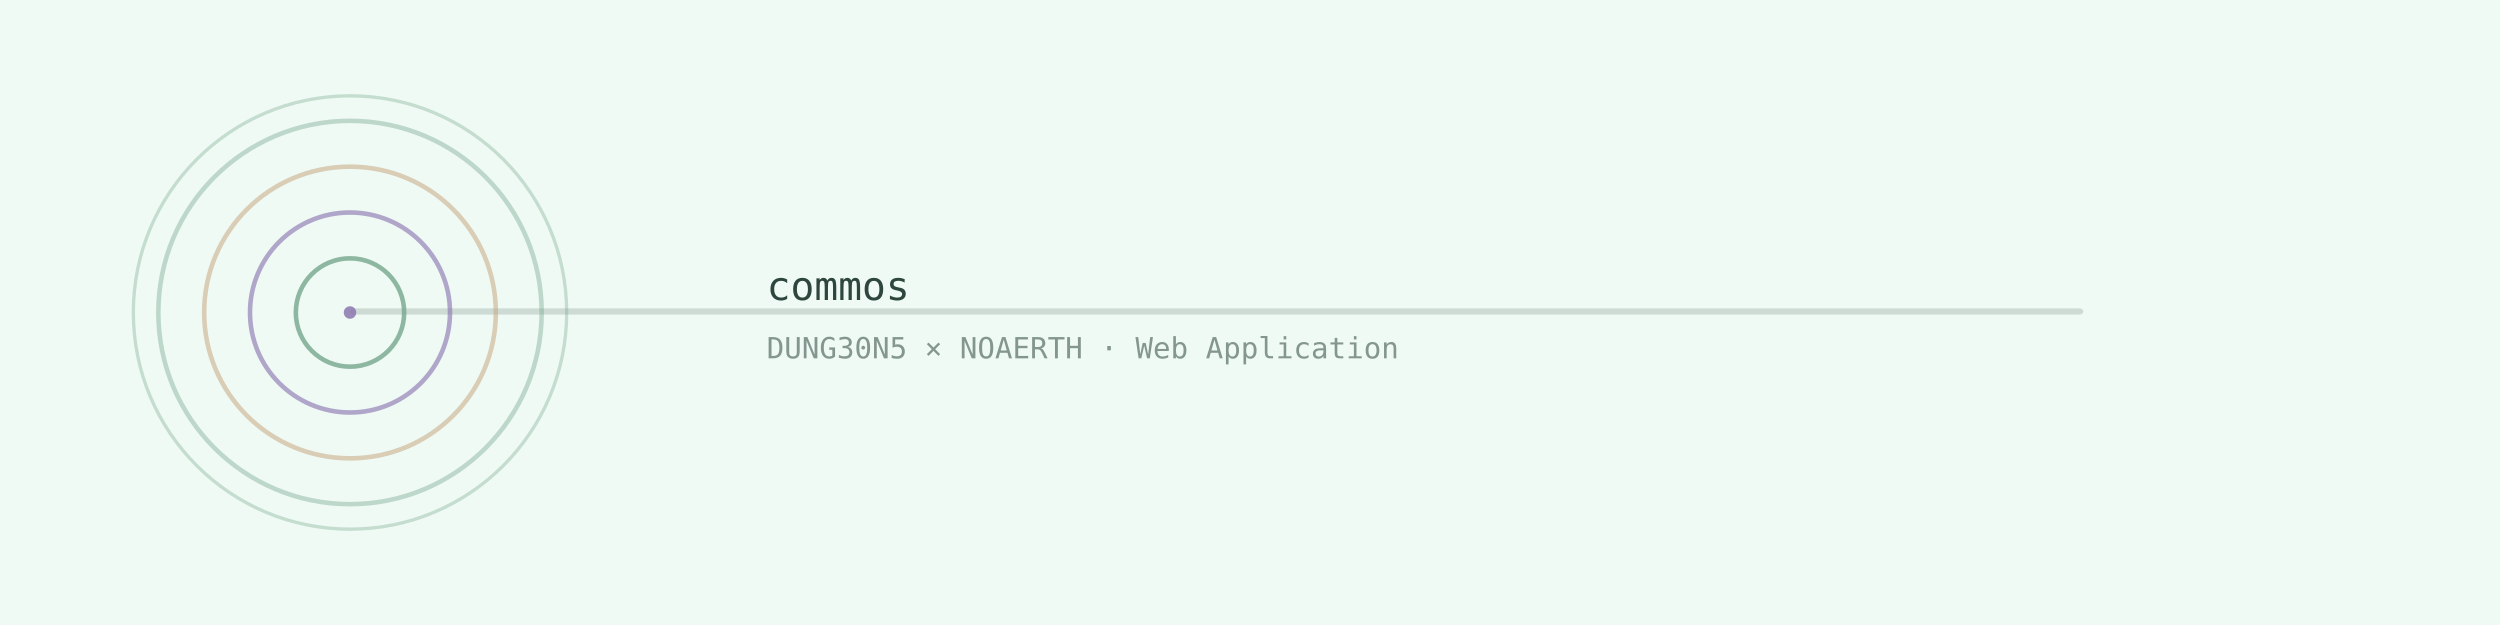
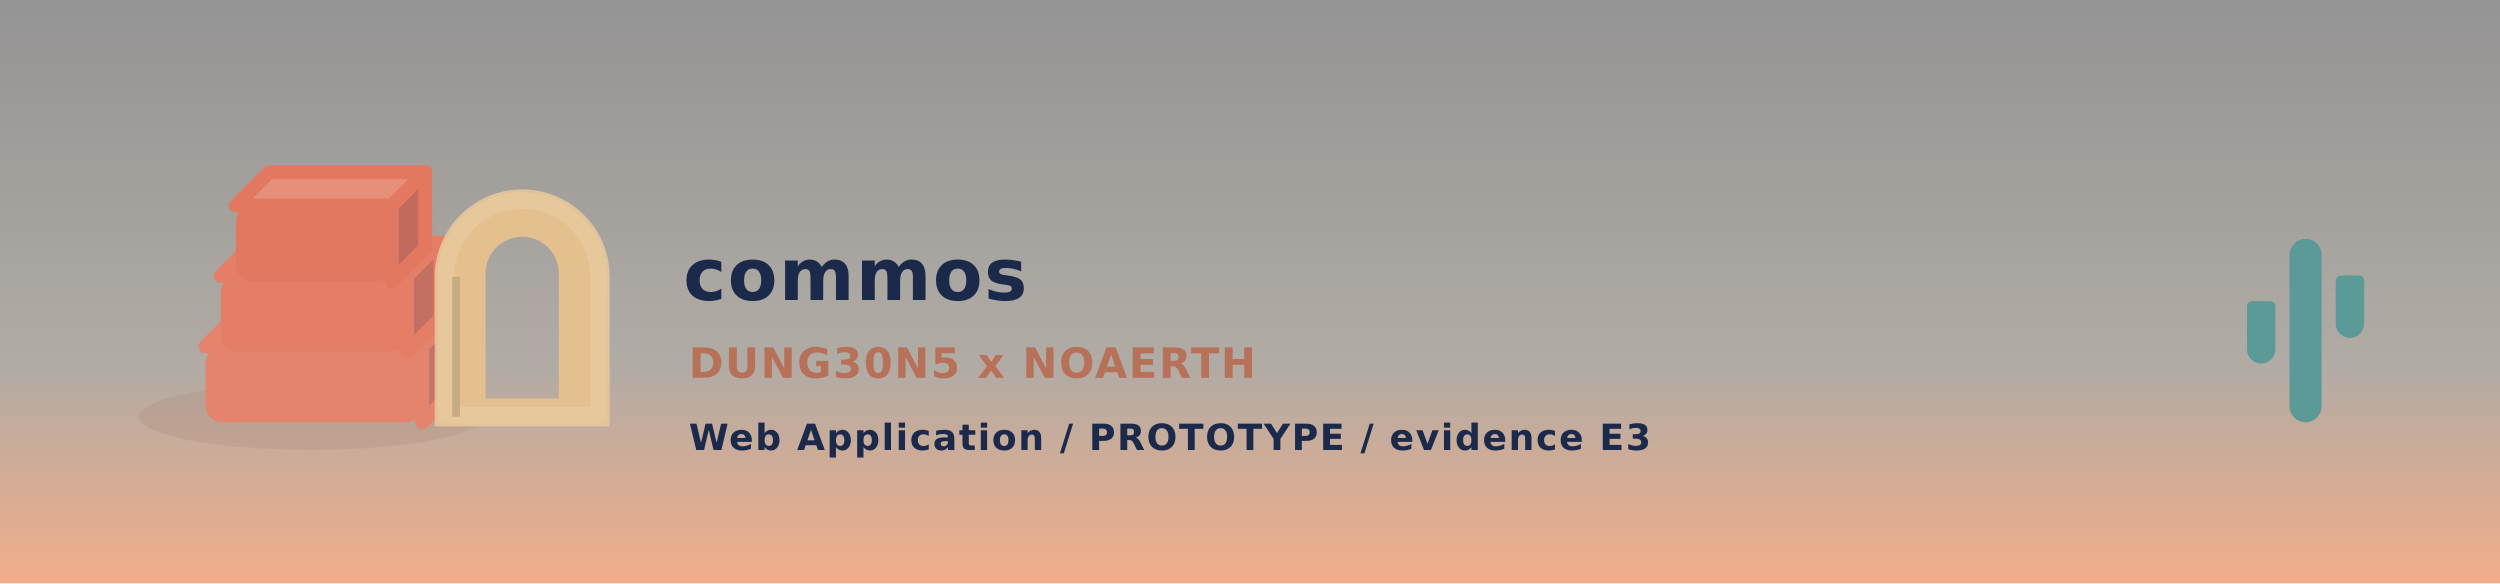
- <svg xmlns="http://www.w3.org/2000/svg" viewBox="0 0 1200 300" width="1200" height="300" role="img" aria-label="commos identity object">
-   <rect width="1200" height="300" fill="#effaf5" />
-   <defs>
-     <linearGradient id="gft" x1="0" y1="0" x2="1" y2="1">
-       <stop offset="0%" stop-color="#74a68b" />
-       <stop offset="100%" stop-color="#907eb3" />
-     </linearGradient>
-   </defs>
-   <rect x="168.00" y="148.00" width="832.00" height="3.00" rx="2.00" fill="rgba(26,52,43,0.160)" opacity="1.00" />
-   <circle cx="168.00" cy="150.00" r="26.00" fill="none" stroke="rgba(116,166,139,0.800)" stroke-width="2.20" opacity="1.00" />
-   <circle cx="168.00" cy="150.00" r="48.00" fill="none" stroke="rgba(144,126,179,0.670)" stroke-width="2.20" opacity="1.00" />
-   <circle cx="168.00" cy="150.00" r="70.00" fill="none" stroke="rgba(199,167,129,0.540)" stroke-width="2.20" opacity="1.00" />
-   <circle cx="168.00" cy="150.00" r="92.00" fill="none" stroke="rgba(116,166,139,0.410)" stroke-width="2.20" opacity="1.00" />
+ <svg xmlns="http://www.w3.org/2000/svg" width="900" height="210" viewBox="0 0 900 210" role="img" aria-label="commos - identity object">
+   <linearGradient id="skyf" x1="0" y1="0" x2="0" y2="1">
+     <stop offset="0" stop-color="#959494" />
+     <stop offset="0.62" stop-color="#b0aba4" />
+     <stop offset="1" stop-color="#f3ad8a" />
+   </linearGradient>
+   <rect width="900" height="210" fill="url(#skyf)" />
+   <rect x="0" y="352" width="900" height="-142" fill="#e9cda3" />
+   <rect x="0" y="352" width="900" height="3" fill="#ebd1a9" />
+   <ellipse cx="112" cy="150" rx="62" ry="12" fill="rgba(138,90,68,0.11)" />
  <g>
-     <circle cx="168.00" cy="150.00" r="104.00" fill="none" stroke="rgba(116,166,139,0.350)" stroke-width="1.60" opacity="1.00" />
-     <animate attributeName="opacity" values="0.25;1.0;0.25" dur="17.0s" begin="0s" repeatCount="indefinite" />
+     <path d="M74,124.67 L152,124.67 L164,112.67 L86,112.67 Z" fill="#e99a82" stroke="#e5846c" stroke-width="5" stroke-linejoin="round" />
+     <path d="M152,124.67 L164,112.67 L164,140 L152,152 Z" fill="#c37566" stroke="#e5846c" stroke-width="5" stroke-linejoin="round" />
+     <rect x="74" y="124.67" width="78" height="27.33" rx="6" fill="#e5846c" />
+     <path d="M79.46,99.33 L146.54,99.33 L158.54,87.33 L91.46,87.33 Z" fill="#e8957d" stroke="#e47e66" stroke-width="5" stroke-linejoin="round" />
+     <path d="M146.54,99.33 L158.54,87.33 L158.54,114.67 L146.54,126.67 Z" fill="#c27061" stroke="#e47e66" stroke-width="5" stroke-linejoin="round" />
+     <rect x="79.46" y="99.33" width="67.08" height="27.33" rx="6" fill="#e47e66" />
+     <path d="M84.92,74 L141.08,74 L153.08,62 L96.92,62 Z" fill="#e79079" stroke="#e37861" stroke-width="5" stroke-linejoin="round" />
+     <path d="M141.08,74 L153.08,62 L153.08,89.33 L141.08,101.33 Z" fill="#c16b5d" stroke="#e37861" stroke-width="5" stroke-linejoin="round" />
+     <rect x="84.92" y="74" width="56.16" height="27.33" rx="6" fill="#e37861" />
+     <animate attributeName="opacity" values="0.72;1;0.72" dur="6s" begin="0s" repeatCount="indefinite" />
  </g>
-   <circle cx="168" cy="150" r="3" fill="rgba(144,126,179,0.900)">
-     <animate attributeName="opacity" values="0.35;0.95;0.35" dur="17.0s" begin="0s" repeatCount="indefinite" />
-   </circle>
-   <text x="368" y="144" font-family="ui-monospace,Menlo,monospace" font-size="19" fill="rgba(26,52,43,0.900)">commos</text>
-   <text x="368" y="172" font-family="ui-monospace,Menlo,monospace" font-size="14" fill="rgba(26,52,43,0.500)">DUNG30N5 × NOAERTH · Web Application</text>
+   <path d="M160,150 L160,99.68 A28,28 0 0 1 216,99.68 L216,150 Z M172.32,146 L172.32,98.43 A15.68,15.68 0 0 1 203.68,98.43 L203.68,146 Z" fill="#e3c08d" fill-rule="evenodd" stroke="#e3c08d" stroke-width="5" stroke-linejoin="round" />
+   <path d="M160,150 L160,99.68 A28,28 0 0 1 216,99.68 L216,150 Z" fill="none" stroke="#e8c99d" stroke-width="7" stroke-linecap="round" opacity="0.85" />
+   <rect x="162.8" y="99.68" width="2.8" height="50.32" fill="#c7ab84" />
+   <text x="246" y="108" font-family="Verdana,DejaVu Sans,sans-serif" font-size="26" font-weight="700" letter-spacing="0.6" fill="#1b2a4a" text-anchor="start">commos</text>
+   <text x="248" y="136" font-family="Verdana,DejaVu Sans,sans-serif" font-size="15" font-weight="700" letter-spacing="0.6" fill="#b87159" text-anchor="start">DUNG30N5 x NOAERTH</text>
+   <text x="248" y="162" font-family="Verdana,DejaVu Sans,sans-serif" font-size="13" font-weight="700" letter-spacing="0.6" fill="#1b2a4a" text-anchor="start">Web Application  /  PROTOTYPE  /  evidence E3</text>
+   <rect x="824.22" y="86" width="11.56" height="66" rx="5.78" fill="#5b9a97" />
+   <rect x="808.92" y="108.44" width="10.2" height="22.44" rx="5.1" fill="#5b9a97" />
+   <rect x="808.92" y="108.44" width="10.2" height="6.6" rx="1.7" fill="#5b9a97" />
+   <rect x="840.88" y="99.2" width="10.2" height="22.44" rx="5.1" fill="#5b9a97" />
+   <rect x="840.88" y="99.2" width="10.2" height="6.6" rx="1.7" fill="#5b9a97" />
</svg>
